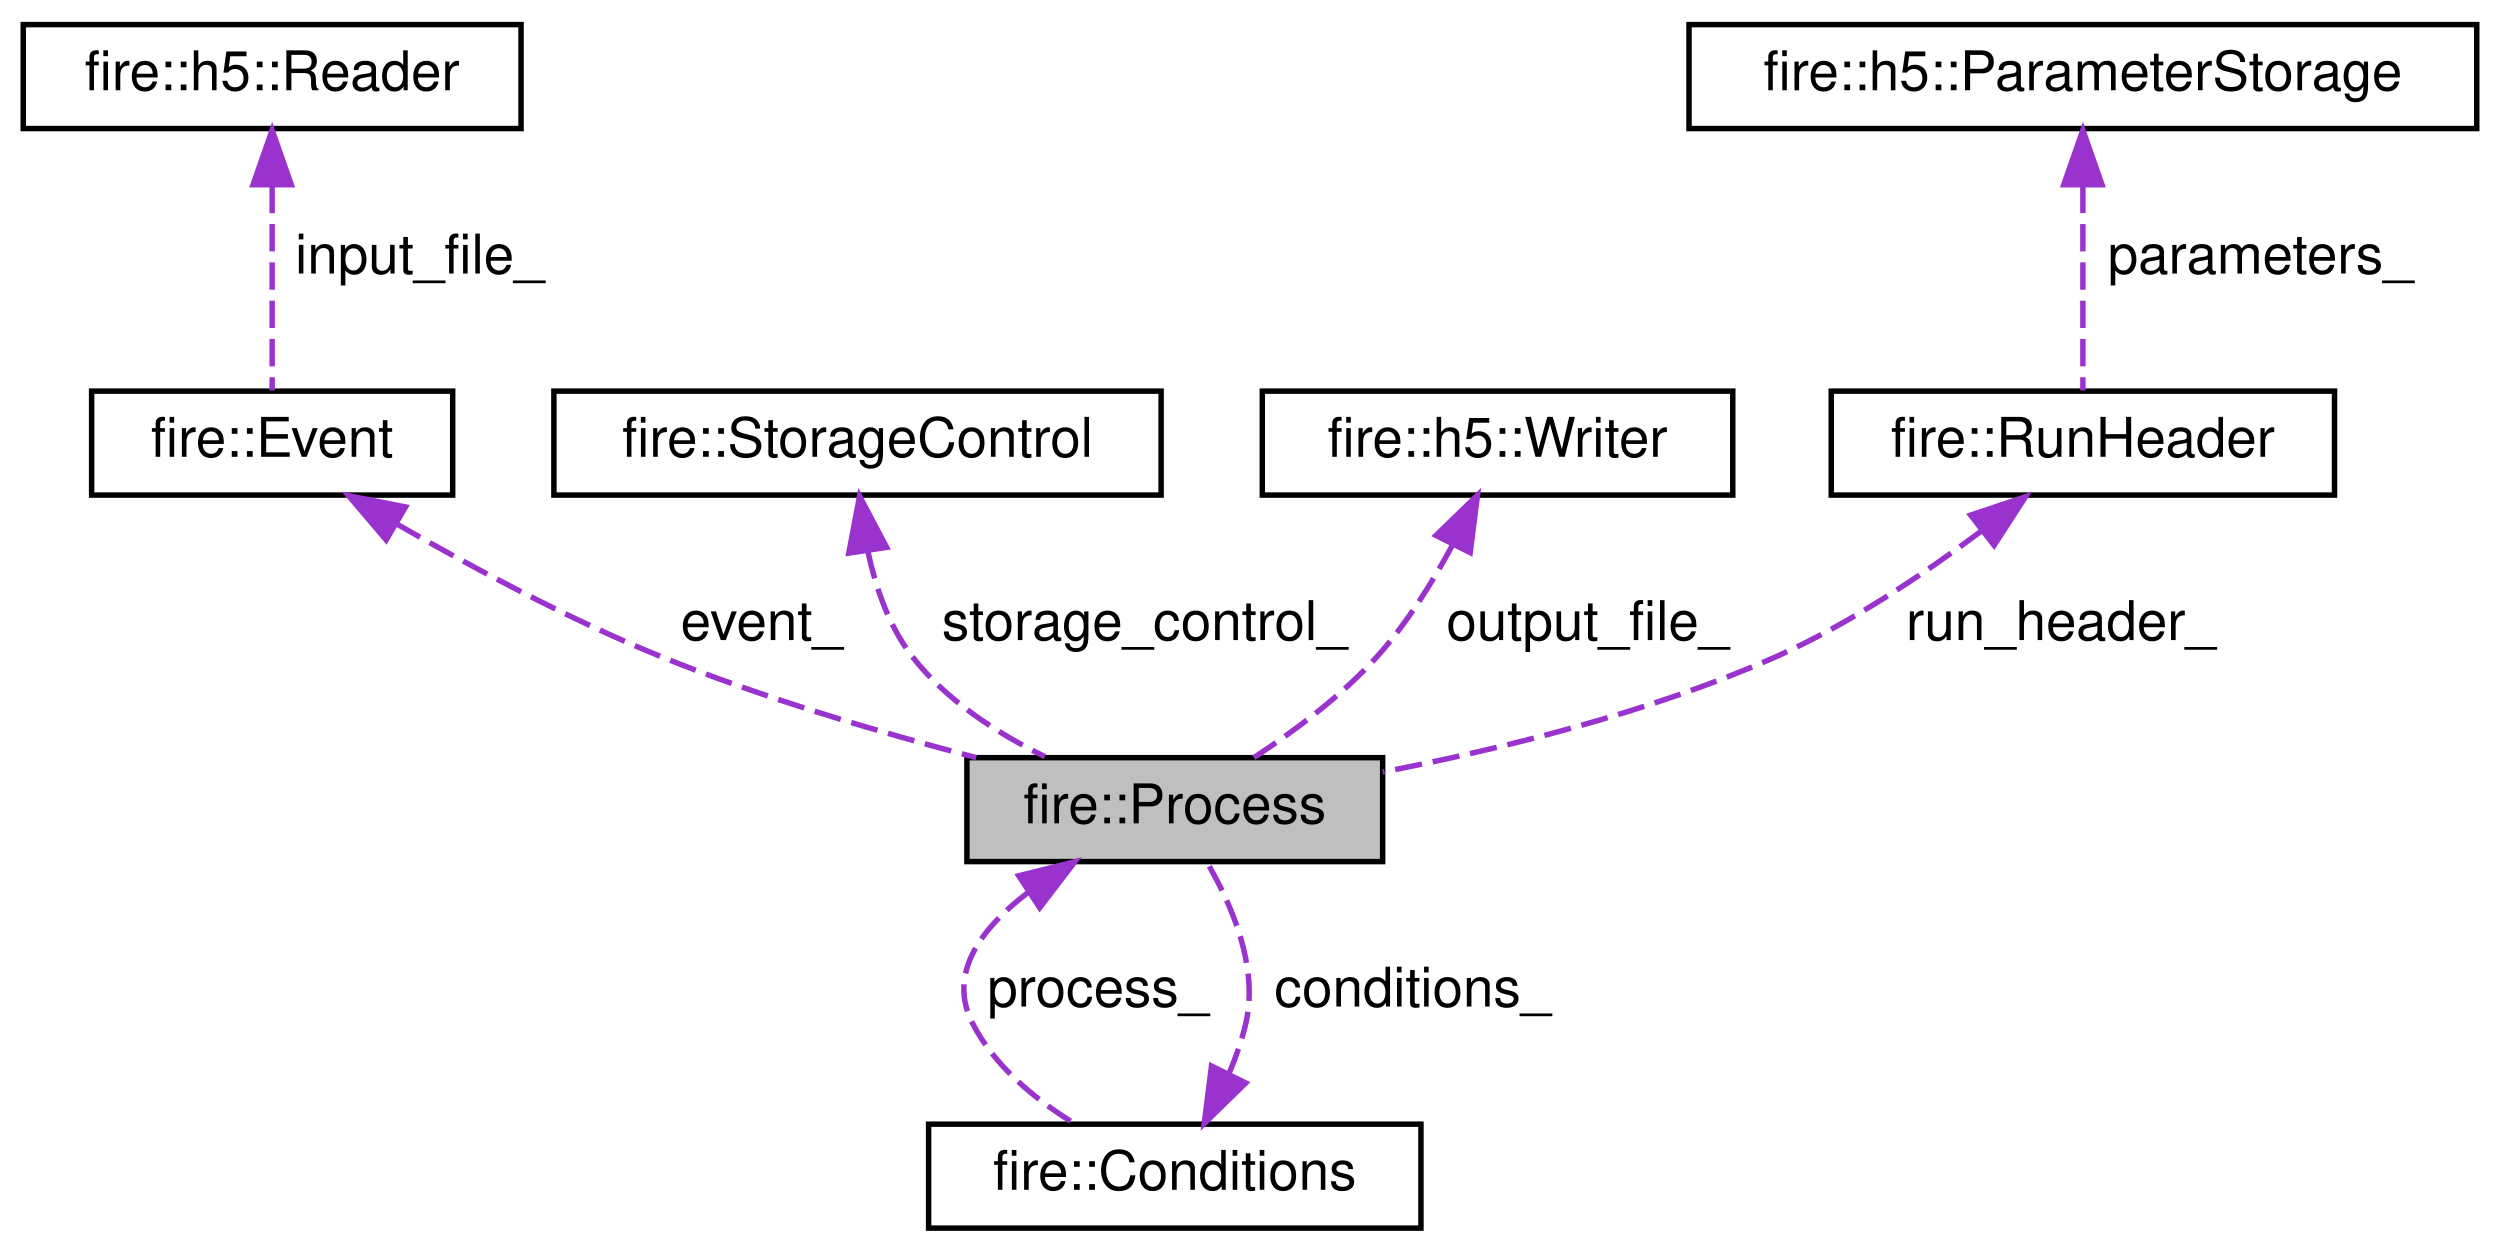
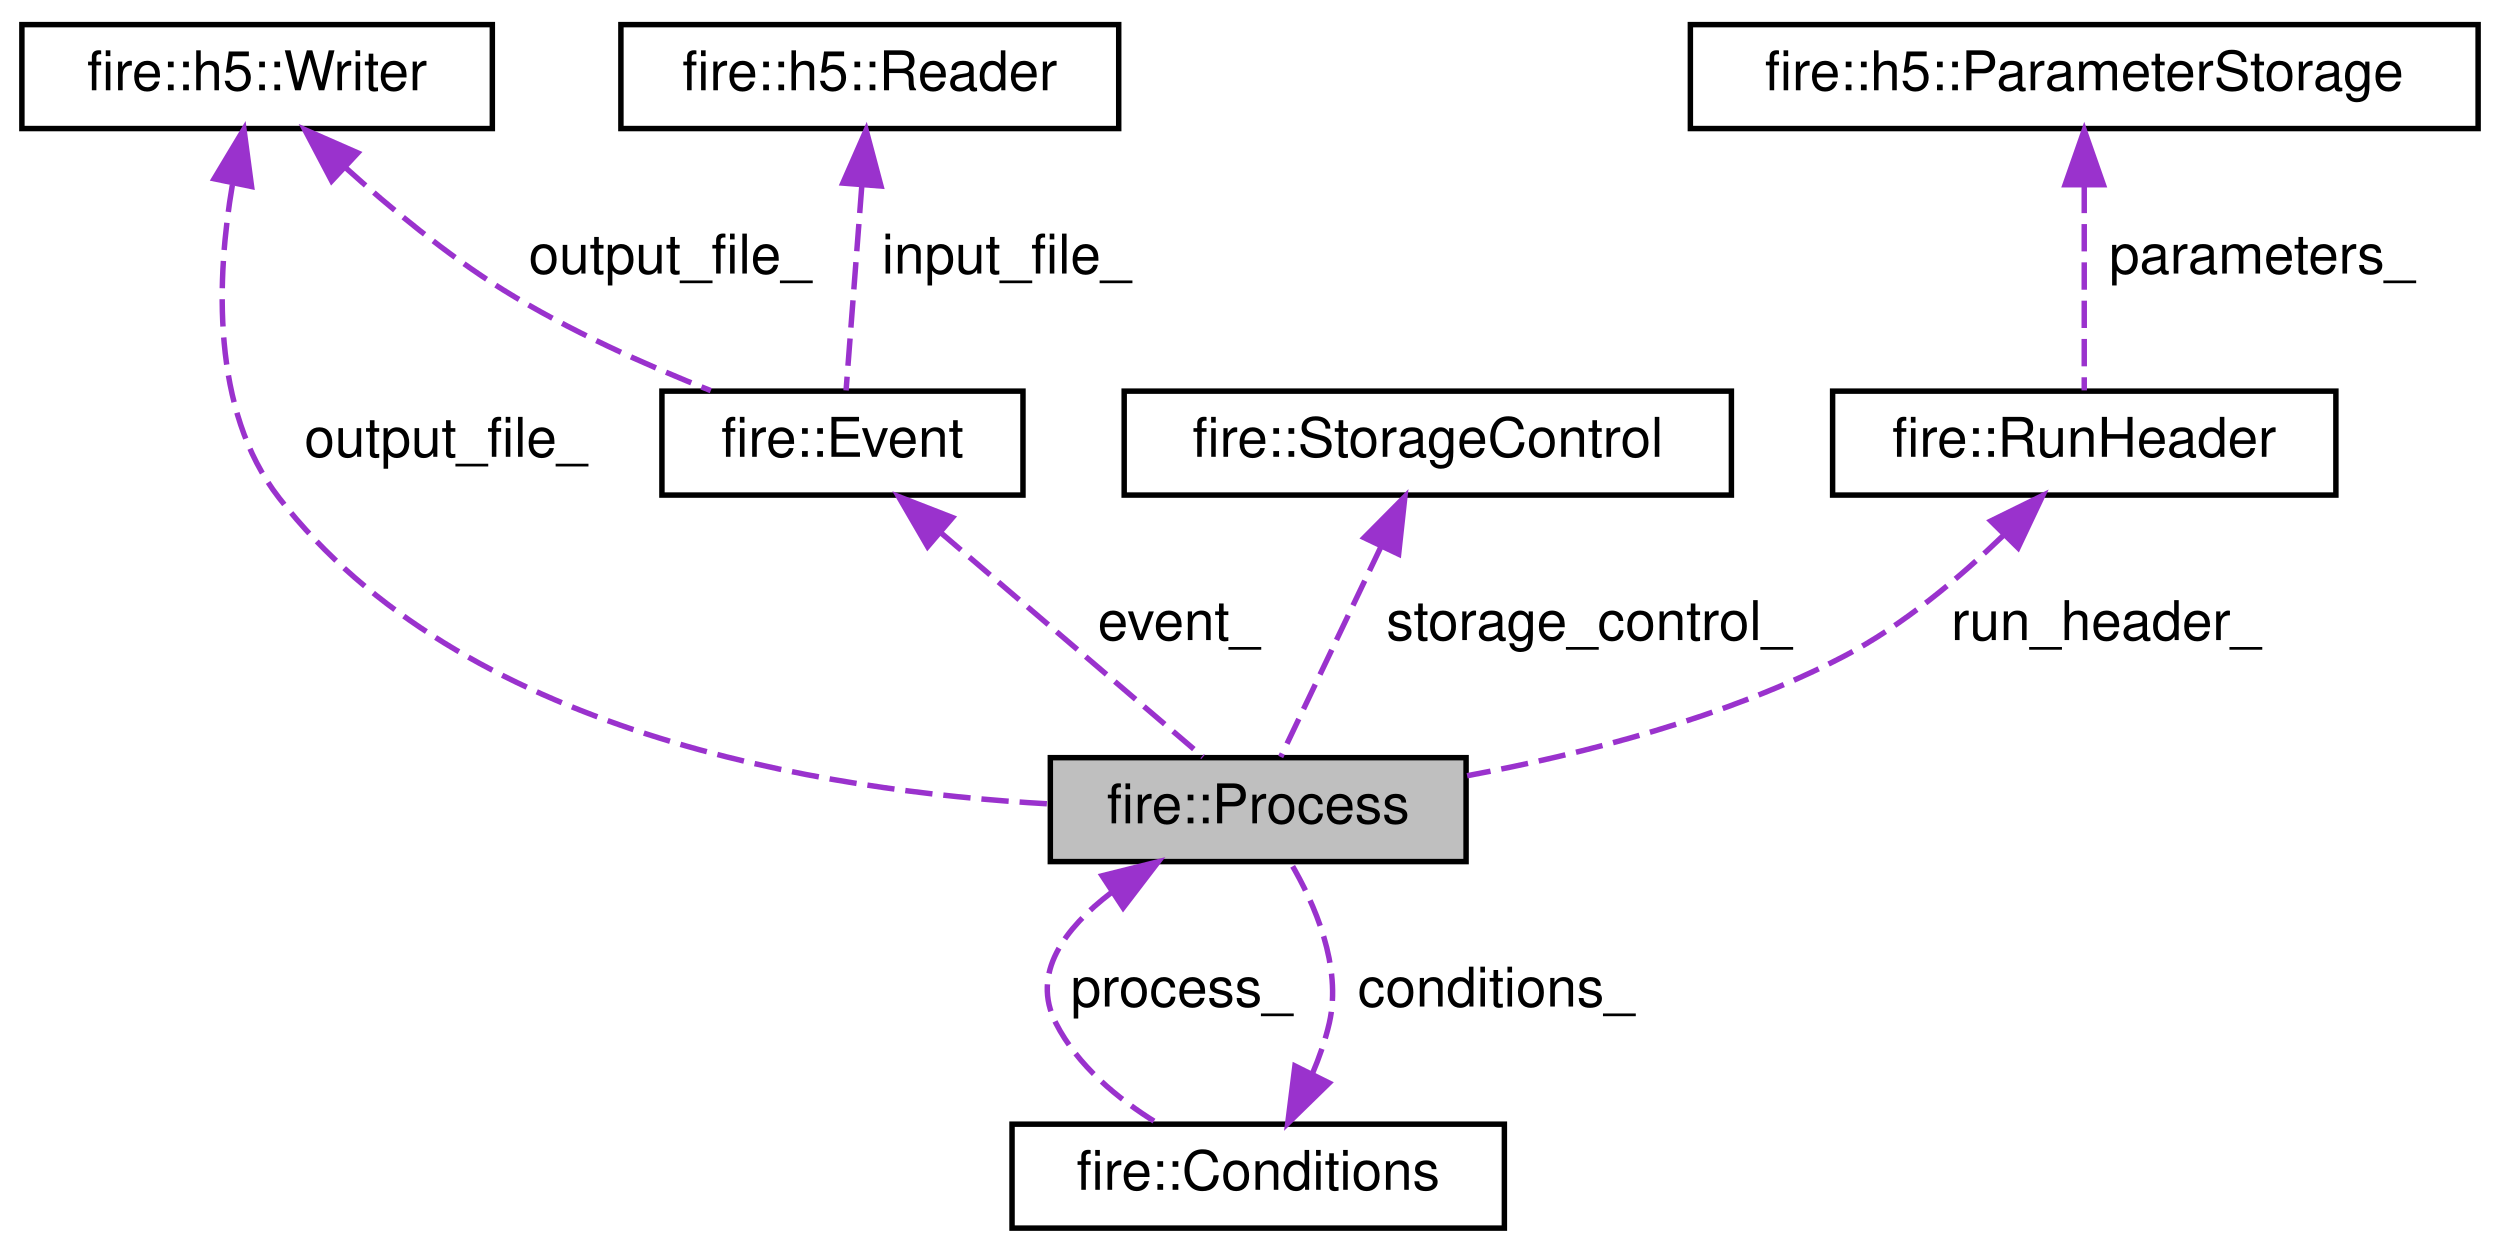
- <svg xmlns="http://www.w3.org/2000/svg" xmlns:xlink="http://www.w3.org/1999/xlink" width="457pt" height="229pt" viewBox="0.00 0.00 456.50 229.00">
+ <svg xmlns="http://www.w3.org/2000/svg" xmlns:xlink="http://www.w3.org/1999/xlink" width="457pt" height="229pt" viewBox="0.00 0.00 457.00 229.00">
  <g id="graph0" class="graph" transform="scale(1 1) rotate(0) translate(4 225)">
    <g id="node1" class="node">
      <g id="a_node1">
        <a xlink:title=" ">
-           <polygon fill="#bfbfbf" stroke="black" points="172.5,-67.5 172.5,-86.5 248.5,-86.5 248.5,-67.5 172.5,-67.5" />
-           <text text-anchor="middle" x="210.5" y="-74.5" font-family="Helvetica,sans-Serif" font-size="10.00">fire::Process</text>
+           <polygon fill="#bfbfbf" stroke="black" points="188,-67.5 188,-86.5 264,-86.5 264,-67.5 188,-67.5" />
+           <text text-anchor="middle" x="226" y="-74.5" font-family="Helvetica,sans-Serif" font-size="10.00">fire::Process</text>
        </a>
      </g>
    </g>
-     <g id="node8" class="node">
-       <g id="a_node8">
+     <g id="node4" class="node">
+       <g id="a_node4">
        <a xlink:href="classfire_1_1Conditions.html" target="_top" xlink:title="Container and cache for conditions and conditions providers.">
-           <polygon fill="none" stroke="black" points="165.5,-0.5 165.5,-19.5 255.5,-19.5 255.5,-0.5 165.5,-0.5" />
-           <text text-anchor="middle" x="210.5" y="-7.5" font-family="Helvetica,sans-Serif" font-size="10.00">fire::Conditions</text>
+           <polygon fill="none" stroke="black" points="181,-0.5 181,-19.5 271,-19.5 271,-0.5 181,-0.5" />
+           <text text-anchor="middle" x="226" y="-7.5" font-family="Helvetica,sans-Serif" font-size="10.00">fire::Conditions</text>
+         </a>
+       </g>
+     </g>
+     <g id="edge4" class="edge">
+       <path fill="none" stroke="#9a32cd" stroke-dasharray="5,2" d="M199.12,-61.81C190.58,-55.3 184.42,-47.02 189,-38 192.96,-30.2 200.35,-24.12 207.49,-19.72" />
+       <polygon fill="#9a32cd" stroke="#9a32cd" points="197.47,-64.91 207.75,-67.48 201.31,-59.06 197.47,-64.91" />
+       <text text-anchor="middle" x="212" y="-41" font-family="Helvetica,sans-Serif" font-size="10.00"> process_</text>
+     </g>
+     <g id="node2" class="node">
+       <g id="a_node2">
+         <a xlink:href="classfire_1_1h5_1_1Writer.html" target="_top" xlink:title="A HighFive::File specialized to fire's usecase.">
+           <polygon fill="none" stroke="black" points="0,-201.5 0,-220.5 86,-220.5 86,-201.5 0,-201.5" />
+           <text text-anchor="middle" x="43" y="-208.5" font-family="Helvetica,sans-Serif" font-size="10.00">fire::h5::Writer</text>
+         </a>
+       </g>
+     </g>
+     <g id="edge1" class="edge">
+       <path fill="none" stroke="#9a32cd" stroke-dasharray="5,2" d="M38.48,-191.2C35.62,-174.43 34.49,-150.11 47,-134 80.24,-91.17 145.96,-80.37 187.85,-78.04" />
+       <polygon fill="#9a32cd" stroke="#9a32cd" points="35.14,-192.32 40.59,-201.4 41.99,-190.9 35.14,-192.32" />
+       <text text-anchor="middle" x="77.5" y="-141.5" font-family="Helvetica,sans-Serif" font-size="10.00"> output_file_</text>
+     </g>
+     <g id="node5" class="node">
+       <g id="a_node5">
+         <a xlink:href="classfire_1_1Event.html" target="_top" xlink:title="Event class for interfacing with processors.">
+           <polygon fill="none" stroke="black" points="117,-134.5 117,-153.5 183,-153.5 183,-134.5 117,-134.5" />
+           <text text-anchor="middle" x="150" y="-141.5" font-family="Helvetica,sans-Serif" font-size="10.00">fire::Event</text>
+         </a>
+       </g>
+     </g>
+     <g id="edge7" class="edge">
+       <path fill="none" stroke="#9a32cd" stroke-dasharray="5,2" d="M59.09,-194.42C67.3,-187.01 77.71,-178.4 88,-172 99.87,-164.63 114.1,-158.27 125.93,-153.59" />
+       <polygon fill="#9a32cd" stroke="#9a32cd" points="56.63,-191.93 51.7,-201.31 61.41,-197.05 56.63,-191.93" />
+       <text text-anchor="middle" x="118.5" y="-175" font-family="Helvetica,sans-Serif" font-size="10.00"> output_file_</text>
+     </g>
+     <g id="node3" class="node">
+       <g id="a_node3">
+         <a xlink:href="classfire_1_1StorageControl.html" target="_top" xlink:title="Isolation of voting system deciding if events should be kept.">
+           <polygon fill="none" stroke="black" points="201.5,-134.5 201.5,-153.5 312.5,-153.5 312.5,-134.5 201.5,-134.5" />
+           <text text-anchor="middle" x="257" y="-141.5" font-family="Helvetica,sans-Serif" font-size="10.00">fire::StorageControl</text>
+         </a>
+       </g>
+     </g>
+     <g id="edge2" class="edge">
+       <path fill="none" stroke="#9a32cd" stroke-dasharray="5,2" d="M248.49,-125.16C242.51,-112.63 234.78,-96.41 230.11,-86.63" />
+       <polygon fill="#9a32cd" stroke="#9a32cd" points="245.36,-126.71 252.82,-134.23 251.67,-123.7 245.36,-126.71" />
+       <text text-anchor="middle" x="286.5" y="-108" font-family="Helvetica,sans-Serif" font-size="10.00"> storage_control_</text>
+     </g>
+     <g id="edge3" class="edge">
+       <path fill="none" stroke="#9a32cd" stroke-dasharray="5,2" d="M235.85,-28.6C237.15,-31.65 238.28,-34.86 239,-38 241.36,-48.33 236.33,-59.79 231.86,-67.4" />
+       <polygon fill="#9a32cd" stroke="#9a32cd" points="238.97,-27.03 231.39,-19.63 232.71,-30.14 238.97,-27.03" />
+       <text text-anchor="middle" x="269.5" y="-41" font-family="Helvetica,sans-Serif" font-size="10.00"> conditions_</text>
+     </g>
+     <g id="edge5" class="edge">
+       <path fill="none" stroke="#9a32cd" stroke-dasharray="5,2" d="M167.87,-127.71C182.85,-114.91 203.68,-97.09 215.91,-86.63" />
+       <polygon fill="#9a32cd" stroke="#9a32cd" points="165.57,-125.07 160.25,-134.23 170.12,-130.39 165.57,-125.07" />
+       <text text-anchor="middle" x="211.5" y="-108" font-family="Helvetica,sans-Serif" font-size="10.00"> event_</text>
+     </g>
+     <g id="node6" class="node">
+       <g id="a_node6">
+         <a xlink:href="classfire_1_1h5_1_1Reader.html" target="_top" xlink:title="A HighFive::File specialized to fire's usecase.">
+           <polygon fill="none" stroke="black" points="109.5,-201.5 109.5,-220.5 200.5,-220.5 200.5,-201.5 109.5,-201.5" />
+           <text text-anchor="middle" x="155" y="-208.5" font-family="Helvetica,sans-Serif" font-size="10.00">fire::h5::Reader</text>
+         </a>
+       </g>
+     </g>
+     <g id="edge6" class="edge">
+       <path fill="none" stroke="#9a32cd" stroke-dasharray="5,2" d="M153.54,-191.04C152.59,-178.67 151.39,-163.12 150.66,-153.63" />
+       <polygon fill="#9a32cd" stroke="#9a32cd" points="150.07,-191.53 154.33,-201.23 157.05,-190.99 150.07,-191.53" />
+       <text text-anchor="middle" x="180" y="-175" font-family="Helvetica,sans-Serif" font-size="10.00"> input_file_</text>
+     </g>
+     <g id="node7" class="node">
+       <g id="a_node7">
+         <a xlink:href="classfire_1_1RunHeader.html" target="_top" xlink:title="Container for run parameters.">
+           <polygon fill="none" stroke="black" points="331,-134.5 331,-153.5 423,-153.5 423,-134.5 331,-134.5" />
+           <text text-anchor="middle" x="377" y="-141.5" font-family="Helvetica,sans-Serif" font-size="10.00">fire::RunHeader</text>
        </a>
      </g>
    </g>
    <g id="edge8" class="edge">
-       <path fill="none" stroke="#9a32cd" stroke-dasharray="5,2" d="M183.62,-61.81C175.08,-55.3 168.92,-47.02 173.5,-38 177.46,-30.2 184.85,-24.12 191.99,-19.72" />
-       <polygon fill="#9a32cd" stroke="#9a32cd" points="181.97,-64.91 192.25,-67.48 185.81,-59.06 181.97,-64.91" />
-       <text text-anchor="middle" x="196.5" y="-41" font-family="Helvetica,sans-Serif" font-size="10.00"> process_</text>
+       <path fill="none" stroke="#9a32cd" stroke-dasharray="5,2" d="M362.33,-127.24C354.34,-119.51 343.88,-110.66 333,-105 311.59,-93.86 285.33,-87.14 264.19,-83.2" />
+       <polygon fill="#9a32cd" stroke="#9a32cd" points="359.92,-129.77 369.43,-134.44 364.9,-124.86 359.92,-129.77" />
+       <text text-anchor="middle" x="381" y="-108" font-family="Helvetica,sans-Serif" font-size="10.00"> run_header_</text>
    </g>
-     <g id="node2" class="node">
-       <g id="a_node2">
-         <a xlink:href="classfire_1_1Event.html" target="_top" xlink:title="Event class for interfacing with processors.">
-           <polygon fill="none" stroke="black" points="12.5,-134.5 12.5,-153.5 78.5,-153.5 78.5,-134.5 12.5,-134.5" />
-           <text text-anchor="middle" x="45.5" y="-141.5" font-family="Helvetica,sans-Serif" font-size="10.00">fire::Event</text>
+     <g id="node8" class="node">
+       <g id="a_node8">
+         <a xlink:href="classfire_1_1h5_1_1ParameterStorage.html" target="_top" xlink:title="Provides dynamic parameter storage by interfacing between a map to variants storing parameters and a ...">
+           <polygon fill="none" stroke="black" points="305,-201.5 305,-220.5 449,-220.5 449,-201.5 305,-201.5" />
+           <text text-anchor="middle" x="377" y="-208.5" font-family="Helvetica,sans-Serif" font-size="10.00">fire::h5::ParameterStorage</text>
        </a>
      </g>
    </g>
-     <g id="edge1" class="edge">
-       <path fill="none" stroke="#9a32cd" stroke-dasharray="5,2" d="M68.19,-129.26C81.84,-121.41 99.76,-111.79 116.5,-105 135.06,-97.47 156.49,-91.14 174.19,-86.51" />
-       <polygon fill="#9a32cd" stroke="#9a32cd" points="66.34,-126.29 59.48,-134.37 69.88,-132.33 66.34,-126.29" />
-       <text text-anchor="middle" x="135" y="-108" font-family="Helvetica,sans-Serif" font-size="10.00"> event_</text>
-     </g>
-     <g id="node3" class="node">
-       <g id="a_node3">
-         <a xlink:href="classfire_1_1h5_1_1Reader.html" target="_top" xlink:title="A HighFive::File specialized to fire's usecase.">
-           <polygon fill="none" stroke="black" points="0,-201.5 0,-220.5 91,-220.5 91,-201.5 0,-201.5" />
-           <text text-anchor="middle" x="45.5" y="-208.5" font-family="Helvetica,sans-Serif" font-size="10.00">fire::h5::Reader</text>
-         </a>
-       </g>
-     </g>
-     <g id="edge2" class="edge">
-       <path fill="none" stroke="#9a32cd" stroke-dasharray="5,2" d="M45.5,-191.04C45.5,-178.67 45.5,-163.12 45.5,-153.63" />
-       <polygon fill="#9a32cd" stroke="#9a32cd" points="42,-191.23 45.5,-201.23 49,-191.23 42,-191.23" />
-       <text text-anchor="middle" x="72.5" y="-175" font-family="Helvetica,sans-Serif" font-size="10.00"> input_file_</text>
-     </g>
-     <g id="node4" class="node">
-       <g id="a_node4">
-         <a xlink:href="classfire_1_1StorageControl.html" target="_top" xlink:title="Isolation of voting system deciding if events should be kept.">
-           <polygon fill="none" stroke="black" points="97,-134.5 97,-153.5 208,-153.5 208,-134.5 97,-134.5" />
-           <text text-anchor="middle" x="152.5" y="-141.5" font-family="Helvetica,sans-Serif" font-size="10.00">fire::StorageControl</text>
-         </a>
-       </g>
-     </g>
-     <g id="edge3" class="edge">
-       <path fill="none" stroke="#9a32cd" stroke-dasharray="5,2" d="M154.42,-124.12C155.83,-117.55 158.28,-110.46 162.5,-105 168.7,-96.98 177.99,-90.97 186.76,-86.69" />
-       <polygon fill="#9a32cd" stroke="#9a32cd" points="150.91,-123.9 152.88,-134.31 157.83,-124.94 150.91,-123.9" />
-       <text text-anchor="middle" x="205" y="-108" font-family="Helvetica,sans-Serif" font-size="10.00"> storage_control_</text>
-     </g>
-     <g id="node5" class="node">
-       <g id="a_node5">
-         <a xlink:href="classfire_1_1h5_1_1Writer.html" target="_top" xlink:title="A HighFive::File specialized to fire's usecase.">
-           <polygon fill="none" stroke="black" points="226.5,-134.5 226.5,-153.5 312.5,-153.5 312.5,-134.5 226.5,-134.5" />
-           <text text-anchor="middle" x="269.5" y="-141.5" font-family="Helvetica,sans-Serif" font-size="10.00">fire::h5::Writer</text>
-         </a>
-       </g>
-     </g>
-     <g id="edge4" class="edge">
-       <path fill="none" stroke="#9a32cd" stroke-dasharray="5,2" d="M261.27,-125.37C257.62,-118.58 252.91,-111.02 247.5,-105 241.01,-97.79 232.3,-91.32 224.97,-86.52" />
-       <polygon fill="#9a32cd" stroke="#9a32cd" points="258.24,-127.12 265.84,-134.49 264.5,-123.98 258.24,-127.12" />
-       <text text-anchor="middle" x="286" y="-108" font-family="Helvetica,sans-Serif" font-size="10.00"> output_file_</text>
-     </g>
-     <g id="node6" class="node">
-       <g id="a_node6">
-         <a xlink:href="classfire_1_1RunHeader.html" target="_top" xlink:title="Container for run parameters.">
-           <polygon fill="none" stroke="black" points="330.5,-134.5 330.5,-153.5 422.5,-153.5 422.5,-134.5 330.5,-134.5" />
-           <text text-anchor="middle" x="376.5" y="-141.5" font-family="Helvetica,sans-Serif" font-size="10.00">fire::RunHeader</text>
-         </a>
-       </g>
-     </g>
-     <g id="edge5" class="edge">
-       <path fill="none" stroke="#9a32cd" stroke-dasharray="5,2" d="M358.06,-128.02C347.59,-120.17 333.92,-110.97 320.5,-105 297.59,-94.81 270.22,-88.08 248.51,-83.88" />
-       <polygon fill="#9a32cd" stroke="#9a32cd" points="355.98,-130.84 366.03,-134.2 360.27,-125.31 355.98,-130.84" />
-       <text text-anchor="middle" x="372.5" y="-108" font-family="Helvetica,sans-Serif" font-size="10.00"> run_header_</text>
-     </g>
-     <g id="node7" class="node">
-       <g id="a_node7">
-         <a xlink:href="classfire_1_1h5_1_1ParameterStorage.html" target="_top" xlink:title="Provides dynamic parameter storage by interfacing between a map to variants storing parameters and a ...">
-           <polygon fill="none" stroke="black" points="304.5,-201.5 304.5,-220.5 448.5,-220.5 448.5,-201.5 304.5,-201.5" />
-           <text text-anchor="middle" x="376.5" y="-208.5" font-family="Helvetica,sans-Serif" font-size="10.00">fire::h5::ParameterStorage</text>
-         </a>
-       </g>
-     </g>
-     <g id="edge6" class="edge">
-       <path fill="none" stroke="#9a32cd" stroke-dasharray="5,2" d="M376.5,-191.04C376.5,-178.67 376.5,-163.12 376.5,-153.63" />
-       <polygon fill="#9a32cd" stroke="#9a32cd" points="373,-191.23 376.5,-201.23 380,-191.23 373,-191.23" />
-       <text text-anchor="middle" x="409" y="-175" font-family="Helvetica,sans-Serif" font-size="10.00"> parameters_</text>
-     </g>
-     <g id="edge7" class="edge">
-       <path fill="none" stroke="#9a32cd" stroke-dasharray="5,2" d="M220.35,-28.6C221.65,-31.65 222.78,-34.86 223.5,-38 225.86,-48.33 220.83,-59.79 216.36,-67.4" />
-       <polygon fill="#9a32cd" stroke="#9a32cd" points="223.47,-27.03 215.89,-19.63 217.21,-30.14 223.47,-27.03" />
-       <text text-anchor="middle" x="254" y="-41" font-family="Helvetica,sans-Serif" font-size="10.00"> conditions_</text>
+     <g id="edge9" class="edge">
+       <path fill="none" stroke="#9a32cd" stroke-dasharray="5,2" d="M377,-191.04C377,-178.67 377,-163.12 377,-153.63" />
+       <polygon fill="#9a32cd" stroke="#9a32cd" points="373.5,-191.23 377,-201.23 380.5,-191.23 373.5,-191.23" />
+       <text text-anchor="middle" x="409.5" y="-175" font-family="Helvetica,sans-Serif" font-size="10.00"> parameters_</text>
    </g>
  </g>
</svg>
